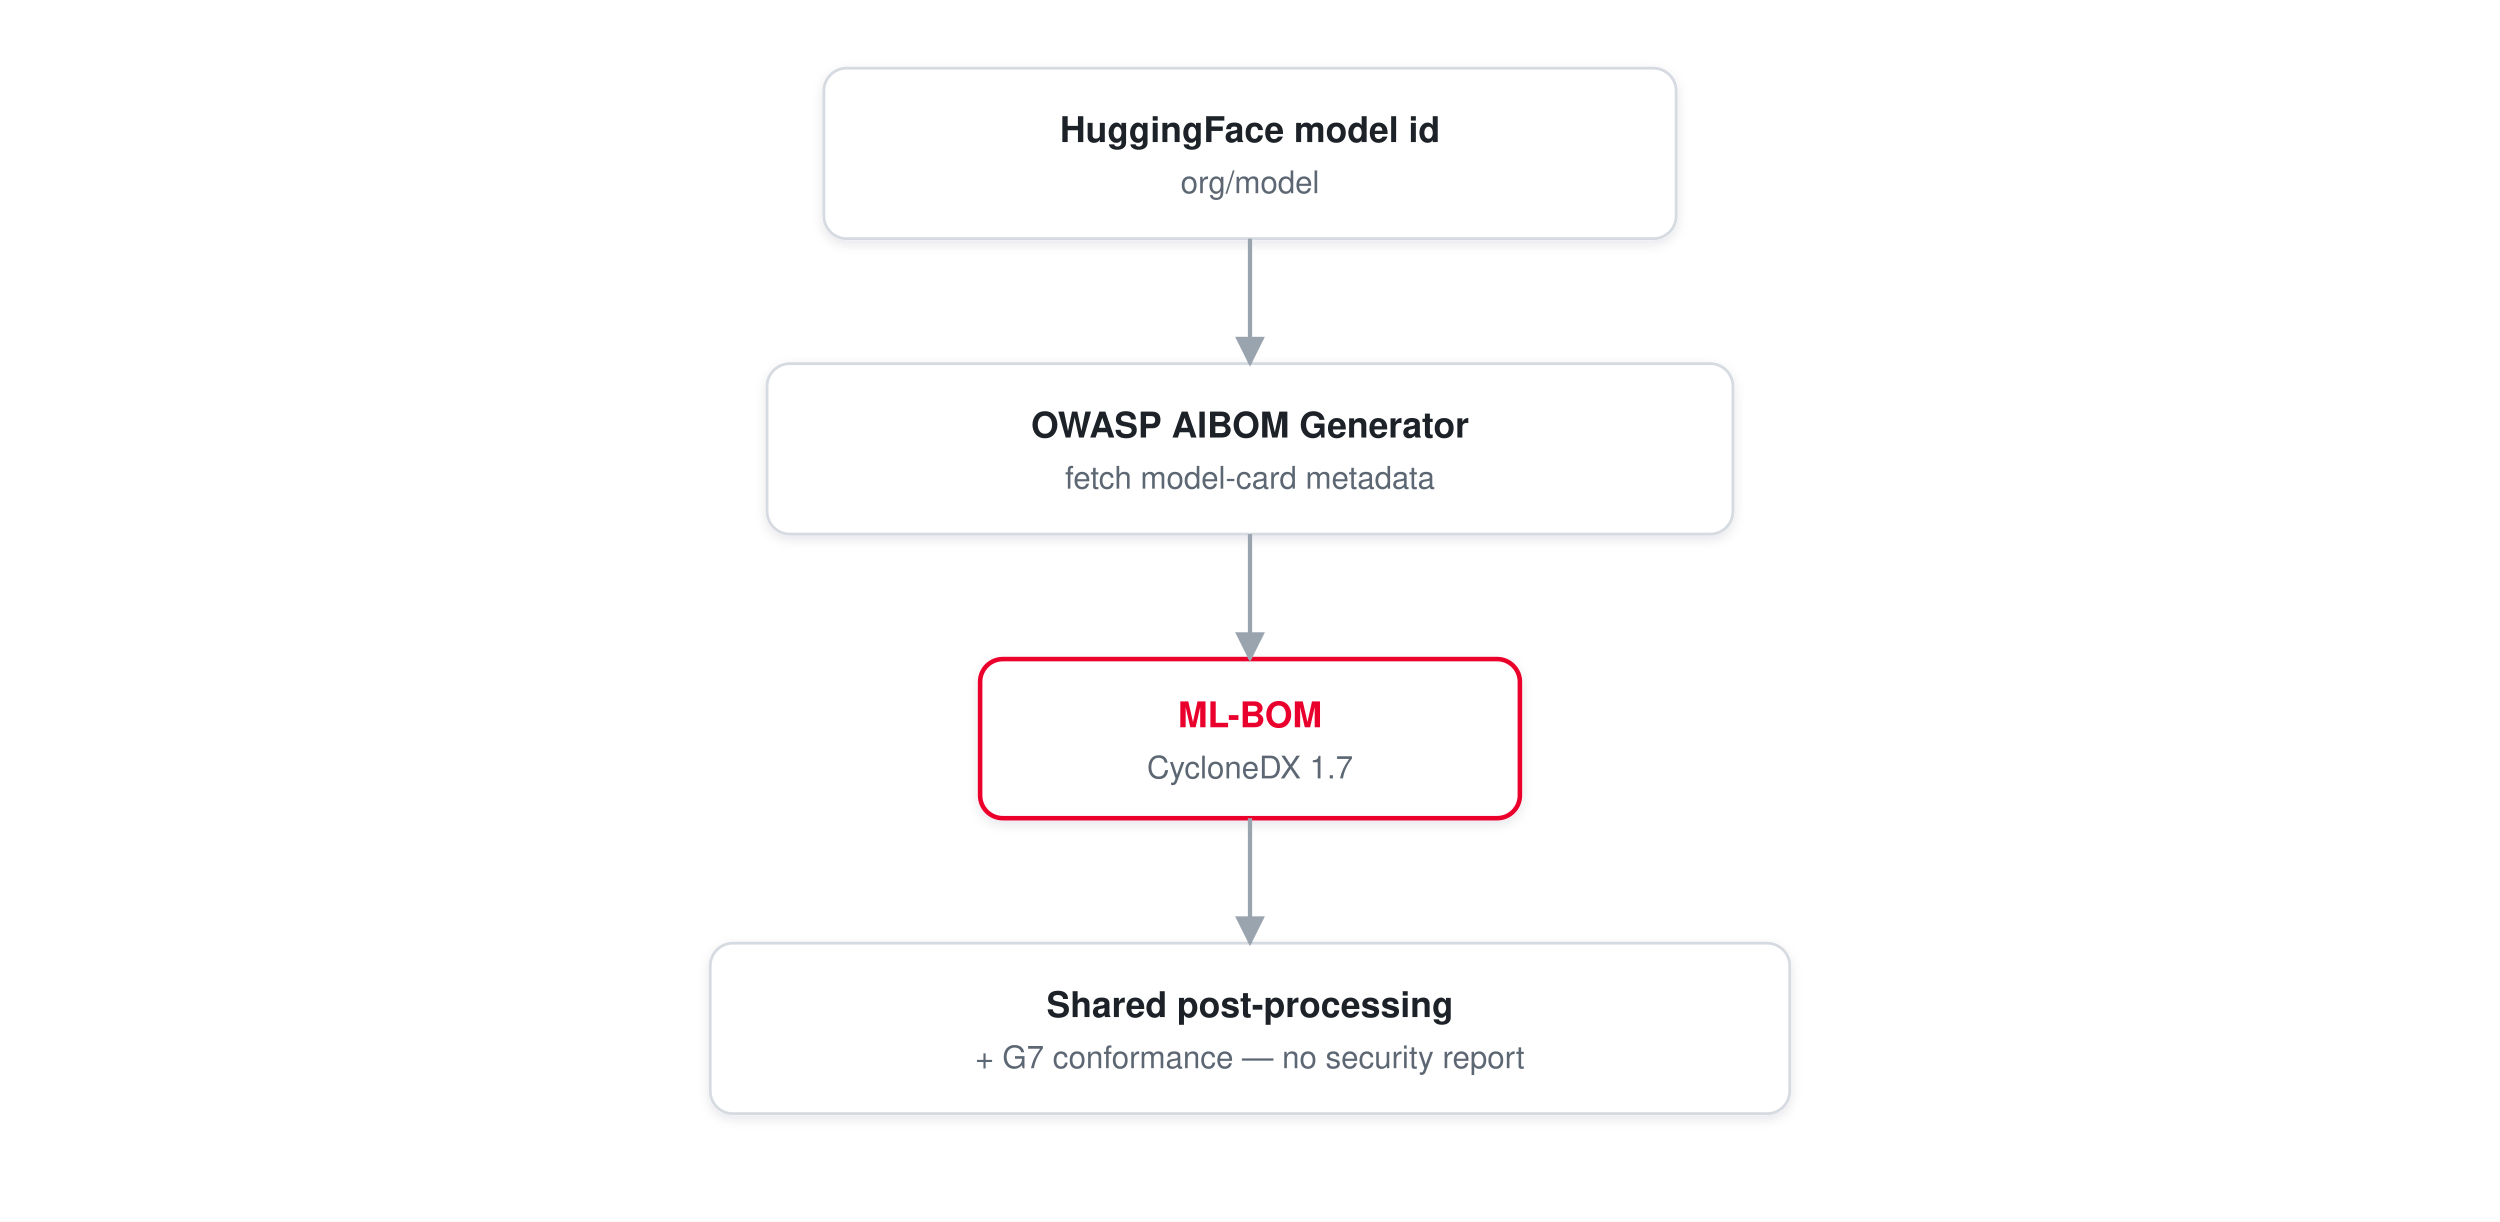
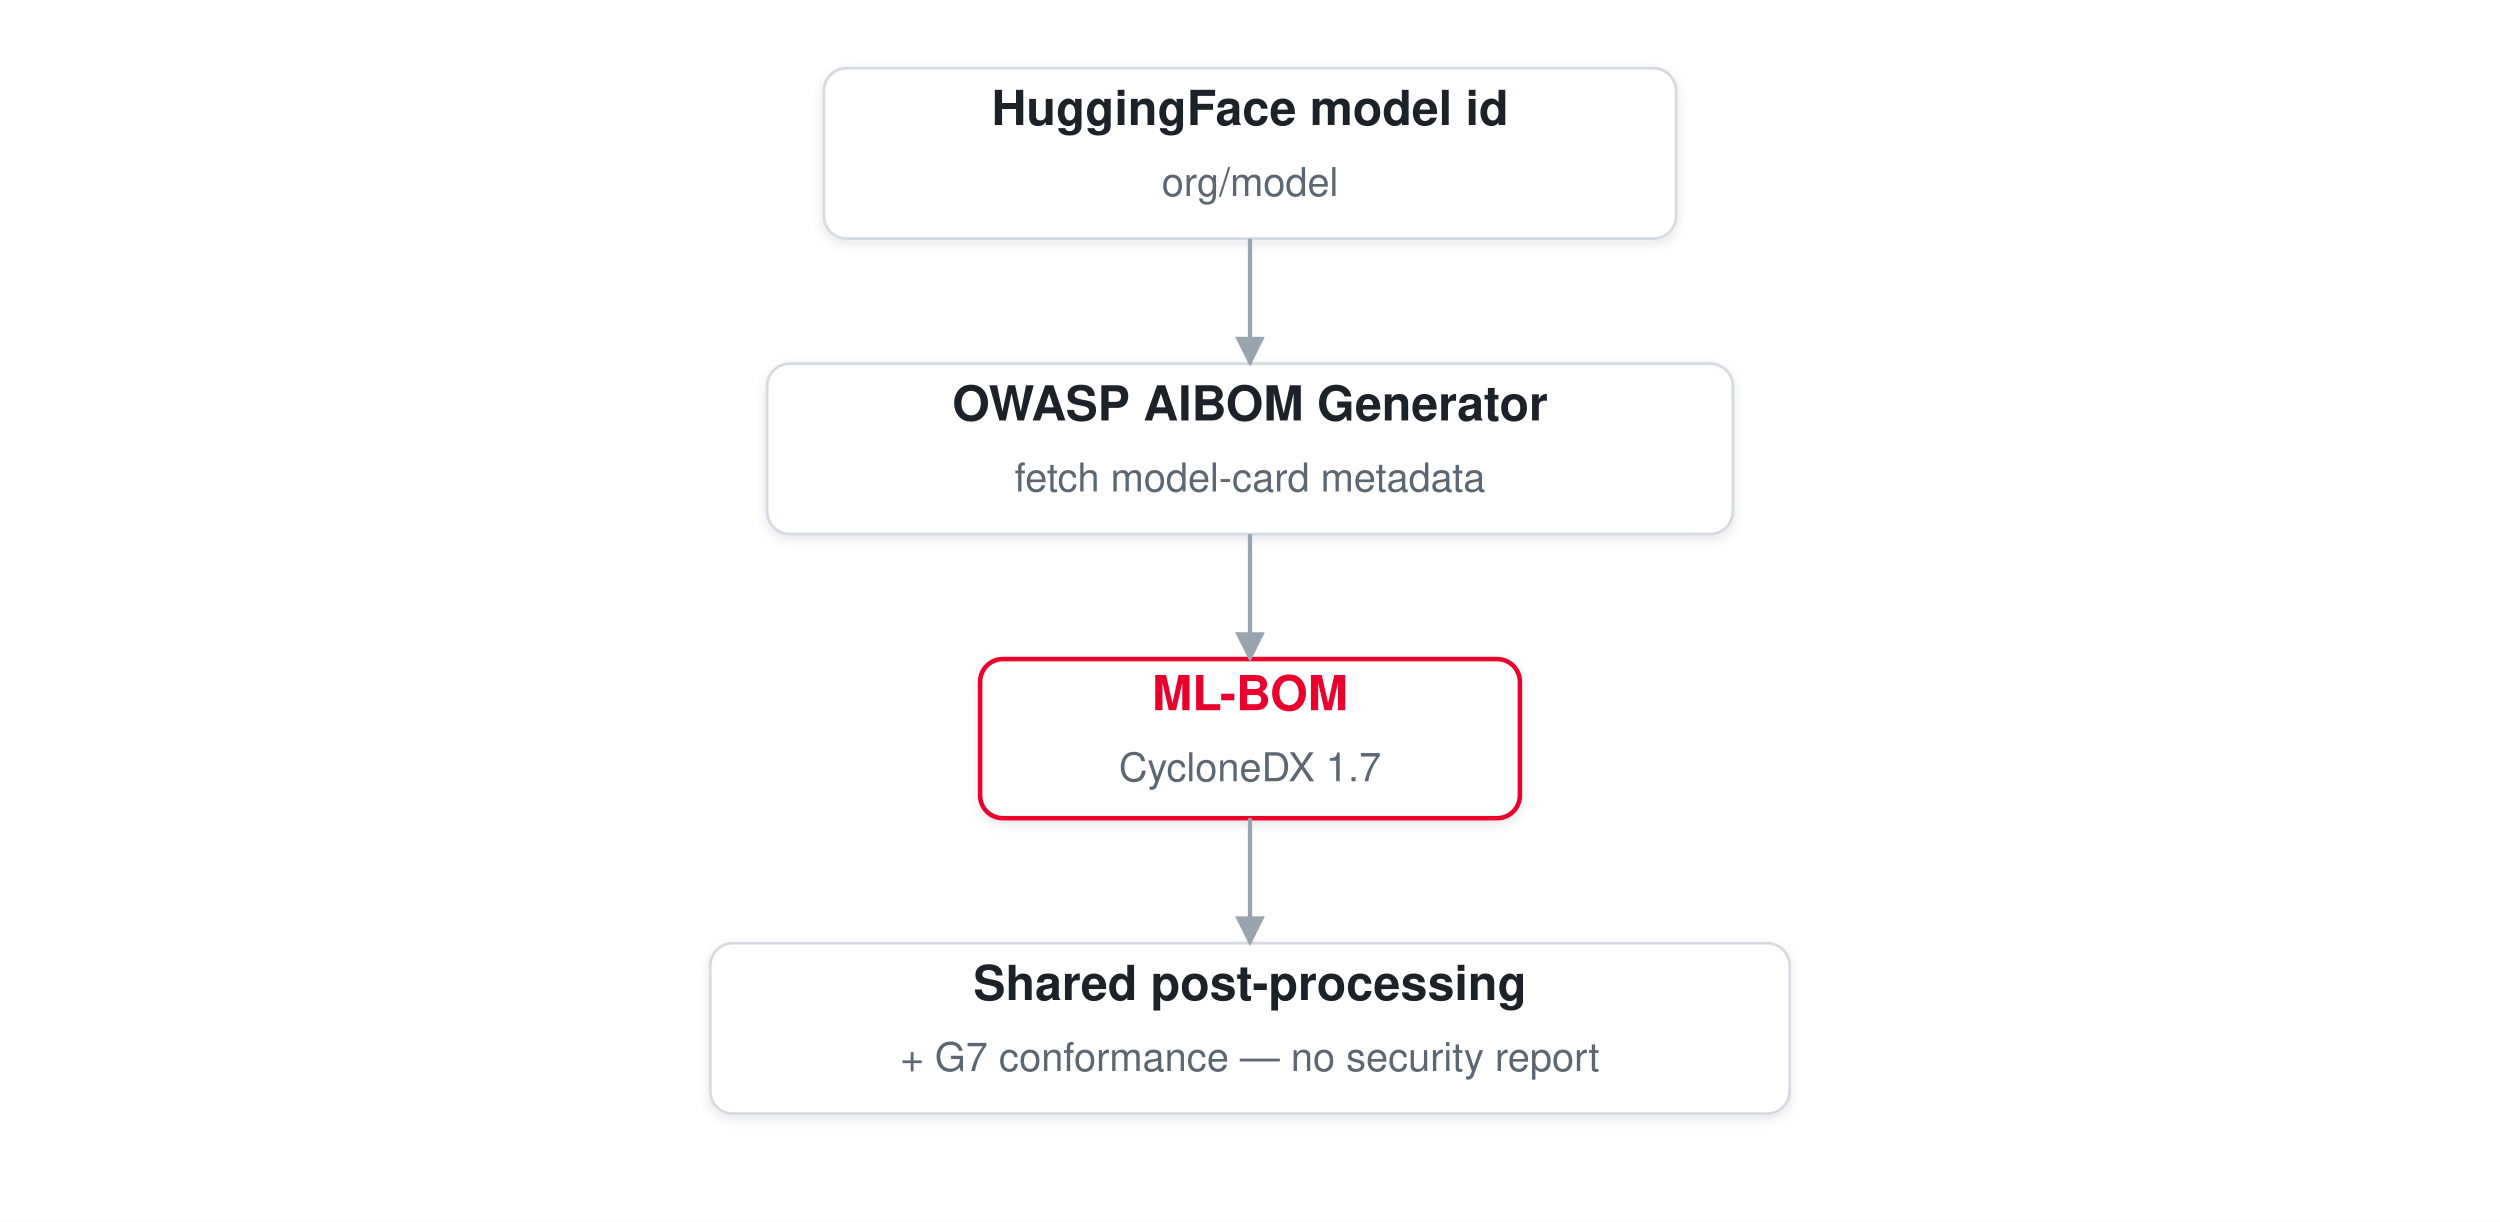
<svg xmlns="http://www.w3.org/2000/svg" width="880" height="430" viewBox="0 0 880 430">
  <defs>
    <marker id="arr" viewBox="0 0 10 10" refX="9" refY="5" markerWidth="7" markerHeight="7" orient="auto-start-reverse">
      <path d="M0,0 L10,5 L0,10 z" fill="#9aa4af" />
    </marker>
    <filter id="sh" x="-20%" y="-20%" width="140%" height="160%">
      <feDropShadow dx="0" dy="1.5" stdDeviation="2" flood-color="#1c2228" flood-opacity="0.10" />
    </filter>
  </defs>
  <rect width="880" height="430" fill="#ffffff" />
  <rect x="290" y="24" width="300" height="60" rx="8" fill="#ffffff" stroke="#d6dbe1" stroke-width="1" filter="url(#sh)" />
-   <text x="440.0" y="50.0" text-anchor="middle" font-family="'Helvetica Neue',Helvetica,Arial,sans-serif" font-size="12.5" font-weight="600" fill="#1c2228">HuggingFace model id</text>
-   <text x="440.0" y="68.0" text-anchor="middle" font-family="'Helvetica Neue',Helvetica,Arial,sans-serif" font-size="11" fill="#5c6773">org/model</text>
+   <text x="440.0" y="44.0" text-anchor="middle" font-family="'Helvetica Neue',Helvetica,Arial,sans-serif" font-size="17" font-weight="600" fill="#1c2228">HuggingFace model id</text>
+   <text x="440.0" y="69.0" text-anchor="middle" font-family="'Helvetica Neue',Helvetica,Arial,sans-serif" font-size="14" fill="#5c6773">org/model</text>
  <rect x="270" y="128" width="340" height="60" rx="8" fill="#ffffff" stroke="#d6dbe1" stroke-width="1" filter="url(#sh)" />
-   <text x="440.0" y="154.0" text-anchor="middle" font-family="'Helvetica Neue',Helvetica,Arial,sans-serif" font-size="12.5" font-weight="600" fill="#1c2228">OWASP AIBOM Generator</text>
-   <text x="440.0" y="172.0" text-anchor="middle" font-family="'Helvetica Neue',Helvetica,Arial,sans-serif" font-size="11" fill="#5c6773">fetch model-card metadata</text>
+   <text x="440.0" y="148.0" text-anchor="middle" font-family="'Helvetica Neue',Helvetica,Arial,sans-serif" font-size="17" font-weight="600" fill="#1c2228">OWASP AIBOM Generator</text>
+   <text x="440.0" y="173.0" text-anchor="middle" font-family="'Helvetica Neue',Helvetica,Arial,sans-serif" font-size="14" fill="#5c6773">fetch model-card metadata</text>
  <path d="M440,84 L440,128" fill="none" stroke="#9aa4af" stroke-width="1.5" marker-end="url(#arr)" />
  <rect x="345" y="232" width="190" height="56" rx="8" fill="#ffffff" stroke="#EA002C" stroke-width="1.6" filter="url(#sh)" />
-   <text x="440.0" y="256.0" text-anchor="middle" font-family="'Helvetica Neue',Helvetica,Arial,sans-serif" font-size="12.5" font-weight="600" fill="#EA002C">ML-BOM</text>
-   <text x="440.0" y="274.0" text-anchor="middle" font-family="'Helvetica Neue',Helvetica,Arial,sans-serif" font-size="11" fill="#5c6773">CycloneDX 1.7</text>
+   <text x="440.0" y="250.0" text-anchor="middle" font-family="'Helvetica Neue',Helvetica,Arial,sans-serif" font-size="17" font-weight="600" fill="#EA002C">ML-BOM</text>
+   <text x="440.0" y="275.0" text-anchor="middle" font-family="'Helvetica Neue',Helvetica,Arial,sans-serif" font-size="14" fill="#5c6773">CycloneDX 1.7</text>
  <path d="M440,188 L440,232" fill="none" stroke="#9aa4af" stroke-width="1.5" marker-end="url(#arr)" />
  <rect x="250" y="332" width="380" height="60" rx="8" fill="#ffffff" stroke="#d6dbe1" stroke-width="1" filter="url(#sh)" />
-   <text x="440.0" y="358.0" text-anchor="middle" font-family="'Helvetica Neue',Helvetica,Arial,sans-serif" font-size="12.5" font-weight="600" fill="#1c2228">Shared post-processing</text>
-   <text x="440.0" y="376.0" text-anchor="middle" font-family="'Helvetica Neue',Helvetica,Arial,sans-serif" font-size="11" fill="#5c6773">+ G7 conformance — no security report</text>
+   <text x="440.0" y="352.0" text-anchor="middle" font-family="'Helvetica Neue',Helvetica,Arial,sans-serif" font-size="17" font-weight="600" fill="#1c2228">Shared post-processing</text>
+   <text x="440.0" y="377.0" text-anchor="middle" font-family="'Helvetica Neue',Helvetica,Arial,sans-serif" font-size="14" fill="#5c6773">+ G7 conformance — no security report</text>
  <path d="M440,288 L440,332" fill="none" stroke="#9aa4af" stroke-width="1.5" marker-end="url(#arr)" />
</svg>
